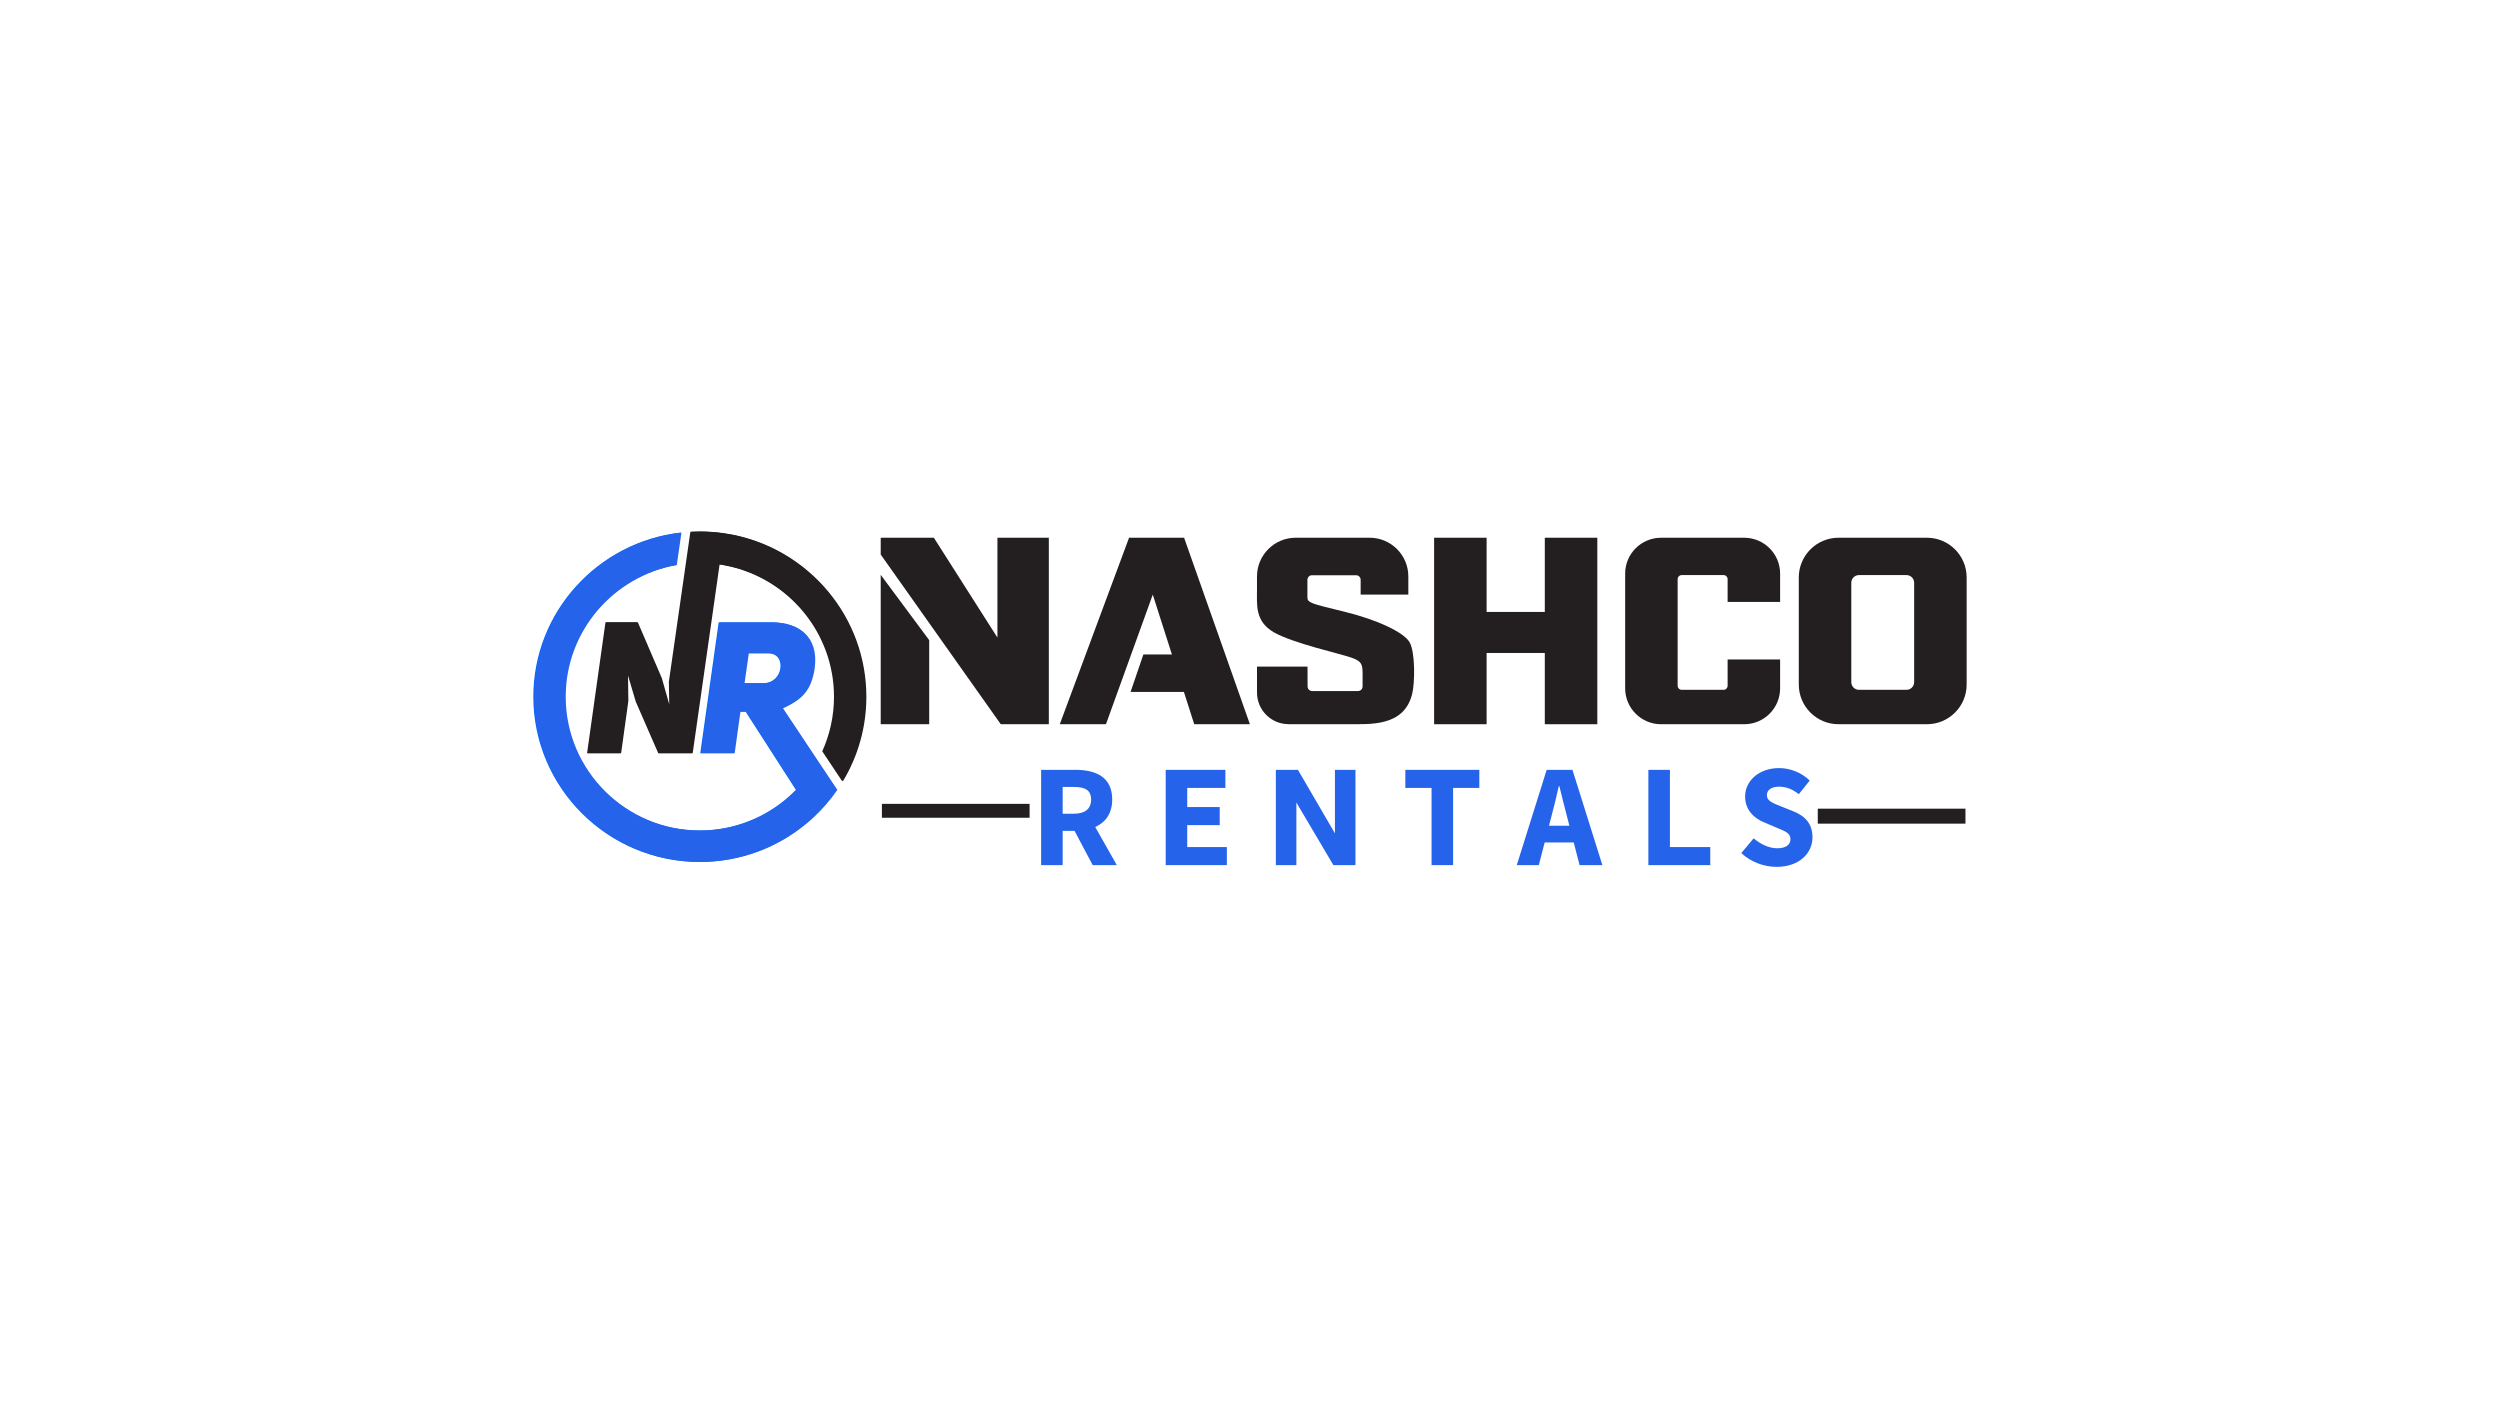
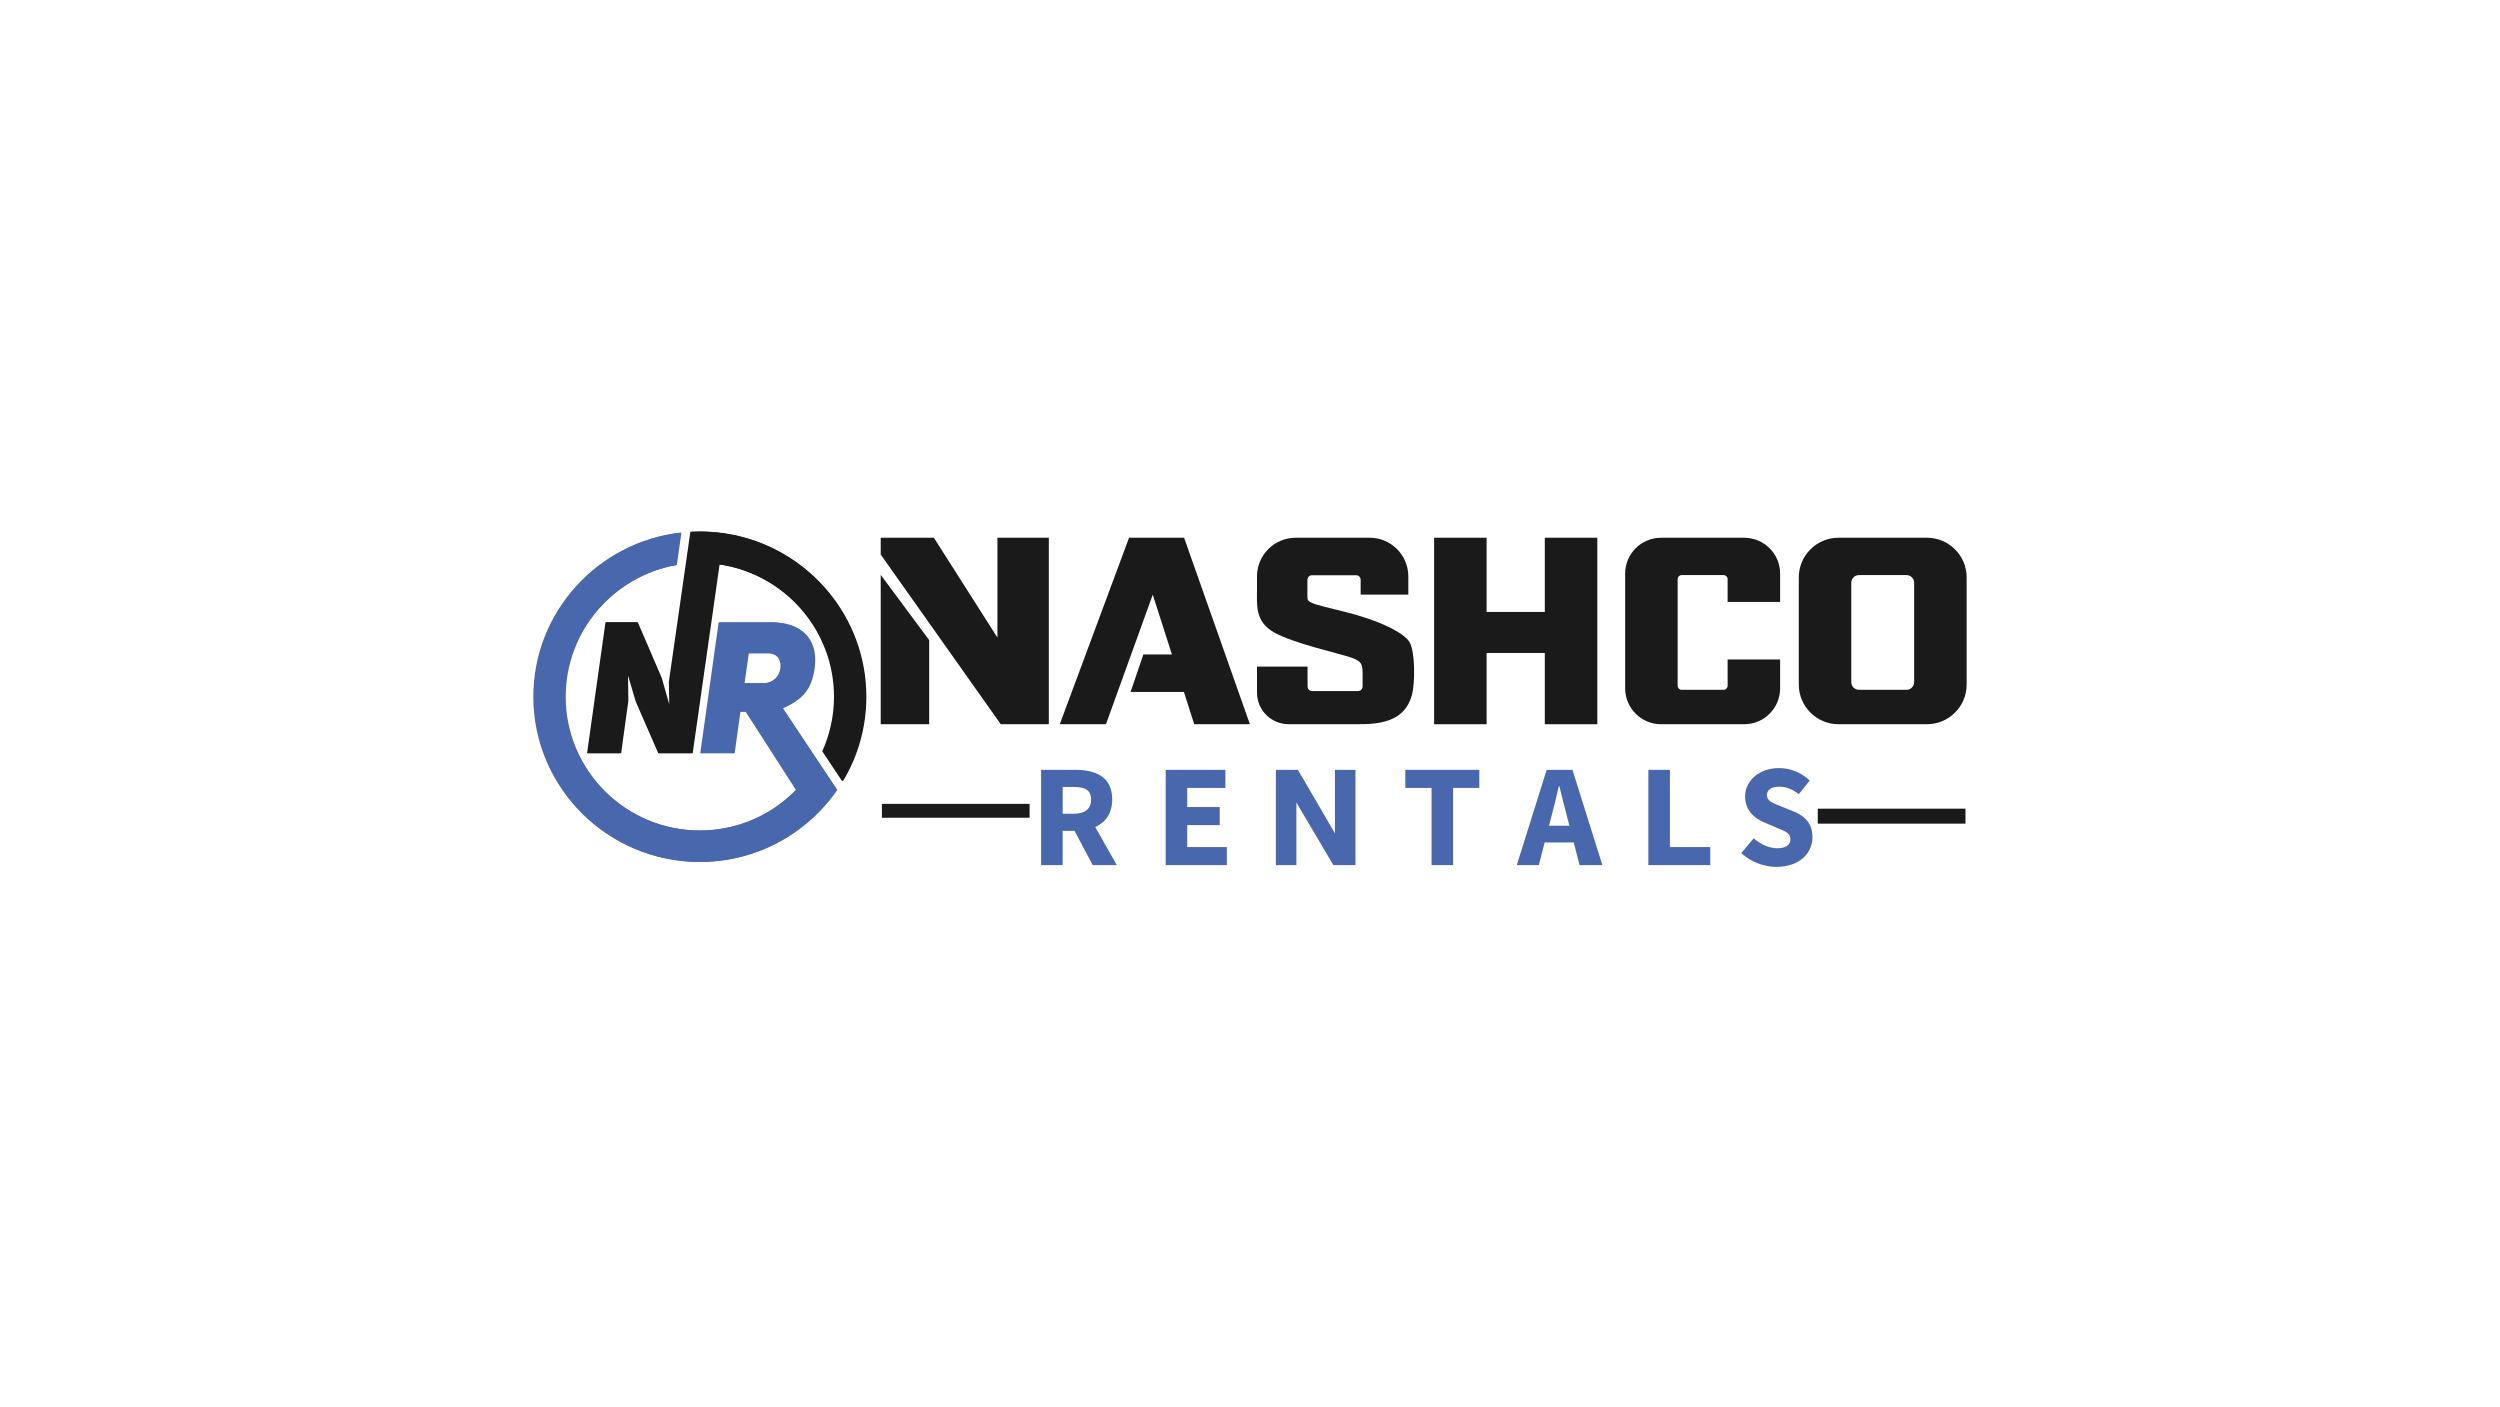
<svg xmlns="http://www.w3.org/2000/svg" id="Layer_1" version="1.1" viewBox="0 0 1920 1080">
  <defs>
    <style>
      .st0 {
-         fill: #231f20;
+         fill: #1A1A1A;
      }

      .st1 {
-         fill: #2563eb;
+         fill: #4967AD;
      }

      .st2 {
-         fill: #06f;
+         fill: #4967AD;
      }
    </style>
  </defs>
  <g>
    <g>
      <g>
        <g>
          <polygon class="st0" points="713.62 556.17 713.62 491.62 676.39 441.47 676.39 556.17 713.62 556.17" />
          <polygon class="st0" points="766.02 412.98 766.02 489.67 717.2 412.98 676.39 412.98 676.39 425.88 768.57 556.17 805.5 556.17 805.5 412.98 766.02 412.98" />
        </g>
        <polygon class="st0" points="959.91 556.17 909.38 412.98 867.12 412.98 813.92 556.17 849.38 556.17 885.33 456.67 900.04 502.64 878.11 502.64 868.27 531.42 909.24 531.42 917.16 556.17 959.91 556.17" />
        <path class="st0" d="M1004.18,511.93h-38.8v19.99c0,13.39,10.85,24.24,24.24,24.24h45.17c17.49,0,43.44,2.06,49.73-23.11,2.19-8.74,2.43-32.12-1.94-39.78-4.37-7.65-24.9-17.37-50.4-23.56-25.5-6.19-28.09-6.8-28.09-10.99v-13.42c0-1.95,1.58-3.52,3.52-3.52h33.85c1.95,0,3.52,1.58,3.52,3.52v11.33h36.62v-13.92c0-16.43-13.32-29.74-29.74-29.74h-56.75c-16.43,0-29.74,13.32-29.74,29.74v10.28c0,11.48-1.61,24.17,12.84,32.55s51.13,16.52,59.39,19.43c8.26,2.91,8.87,4.98,8.87,13v9.23c0,1.95-1.58,3.52-3.52,3.52h-35.2c-1.94,0-3.52-1.57-3.52-3.51l-.05-15.28Z" />
        <path class="st0" d="M1381.47,443.5v82.19c0,16.86,13.66,30.52,30.52,30.52h67.88c16.86,0,30.52-13.66,30.52-30.52v-82.19c0-16.86-13.66-30.52-30.52-30.52h-67.88c-16.86,0-30.52,13.66-30.52,30.52ZM1421.79,523.89v-76.33c0-3.25,2.64-5.89,5.89-5.89h36.5c3.25,0,5.89,2.64,5.89,5.89v76.33c0,3.25-2.64,5.89-5.89,5.89h-36.5c-3.25,0-5.89-2.64-5.89-5.89Z" />
        <path class="st0" d="M1326.81,526.66c0,1.73-1.4,3.13-3.13,3.13h-32.12c-1.73,0-3.13-1.4-3.13-3.13v-81.86c0-1.73,1.4-3.13,3.13-3.13h32.12c1.73,0,3.13,1.4,3.13,3.13v17.46h40.32v-21.7c0-15.23-12.35-27.57-27.57-27.57h-63.87c-15.23,0-27.57,12.35-27.57,27.57v88.08c0,15.23,12.35,27.57,27.57,27.57h63.87c15.23,0,27.57-12.35,27.57-27.57v-22.17h-40.32v20.19Z" />
        <polygon class="st0" points="1186.41 412.98 1186.41 469.97 1141.72 469.97 1141.72 412.98 1101.4 412.98 1101.4 556.21 1141.72 556.21 1141.72 501.49 1186.41 501.49 1186.41 556.21 1226.74 556.21 1226.74 412.98 1186.41 412.98" />
      </g>
      <g>
        <path class="st1" d="M854.18,614.03c0-17.4-12.72-22.79-28.24-22.79h-26.35v73.18h16.54v-26.33h9.1l13.97,26.33h18.51l-16.56-29.27c7.82-3.53,13.03-10.36,13.03-21.12ZM816.13,604.38h8.46c8.7,0,13.38,2.42,13.38,9.65s-4.67,10.92-13.38,10.92h-8.46v-20.57Z" />
        <polygon class="st1" points="911.79 633.69 936.74 633.69 936.74 619.82 911.79 619.82 911.79 605.12 941.1 605.12 941.1 591.25 895.25 591.25 895.25 664.42 942.22 664.42 942.22 650.55 911.79 650.55 911.79 633.69" />
        <polygon class="st1" points="1041 591.24 1041 664.42 1024.04 664.42 995.62 616.35 995.62 664.42 979.86 664.42 979.86 591.24 996.8 591.24 1025.23 640.01 1025.23 591.24 1041 591.24" />
        <polygon class="st1" points="1079.3 605.12 1099.44 605.12 1099.44 664.42 1115.98 664.42 1115.98 605.12 1136.12 605.12 1136.12 591.25 1079.3 591.25 1079.3 605.12" />
        <path class="st1" d="M1187.85,591.25l-22.98,73.18h16.92l4.52-17.43h22.31l4.5,17.43h17.51l-22.98-73.18h-19.8ZM1189.63,634.14l1.76-6.77c2.03-7.32,3.99-15.88,5.76-23.6h.45c1.95,7.63,3.91,16.29,5.94,23.6l1.75,6.77h-15.66Z" />
        <polygon class="st1" points="1282.49 591.25 1265.95 591.25 1265.95 664.42 1313.48 664.42 1313.48 650.55 1282.49 650.55 1282.49 591.25" />
        <path class="st1" d="M1377.46,623.18l-9.33-3.78c-6.39-2.54-11.17-4.17-11.17-8.66,0-4.19,3.63-6.56,9.34-6.56s10.37,2.03,15.19,5.73l8.35-10.43c-6.3-6.27-15.11-9.59-23.54-9.59-15.23,0-26.06,9.68-26.06,21.81,0,10.63,7.19,16.86,14.77,19.95l9.51,4.05c6.39,2.63,10.55,4.11,10.55,8.71,0,4.34-3.38,7.06-10.29,7.06-6.02,0-12.77-3.12-17.97-7.65l-9.5,11.35c7.46,6.97,17.58,10.58,27.11,10.58,17.44,0,27.57-10.53,27.57-22.68,0-10.34-5.58-16.29-14.52-19.91Z" />
      </g>
    </g>
    <g>
      <rect class="st0" x="677.3" y="617.36" width="113.43" height="10.67" />
      <rect class="st0" x="1396.05" y="621.06" width="113.43" height="11.5" />
    </g>
  </g>
  <g>
    <path class="st2" d="M618.56,570.7l-17.8-26.71c13.85-6.53,21.84-12.78,24.41-31.37,2.85-23.57-11.99-34.64-32.84-34.64h-40.4l-14.13,100.5h25.83l4.43-31.94h4.56l28.56,44.42,10.07,15.67c-1.72,1.76-3.51,3.46-5.35,5.1-18.27,16.22-42.36,26.1-68.73,26.1-56.96,0-103.3-46.08-103.3-102.72,0-50.54,36.9-92.68,85.31-101.18l3.57-24.89c-63.58,7.15-113.16,60.96-113.16,126.07,0,69.95,57.24,126.86,127.58,126.86,31.17,0,59.77-11.18,81.94-29.71,1.88-1.56,3.72-3.18,5.5-4.86,6.69-6.25,12.69-13.22,17.88-20.77l-14.76-22.14-9.19-13.78ZM599.33,513.04c-.7,5.82-5.28,11.64-13.13,11.64h-14.98l3.28-22.99h14.99c7.56,0,10.56,5.25,9.84,11.36Z" />
    <path class="st0" d="M562.66,410.76c-2.38-.47-4.77-.89-7.19-1.23-5.97-.86-12.08-1.3-18.28-1.3-2.34,0-4.67.06-6.98.19l-3.51,24.48-3.47,24.21-9.54,66.42.28,17.32-.57.14-5.71-20.16-18.41-42.87h-24.28l-14.13,100.5h25.55l5.57-40.17-.29-19.44.57-.14,6,20.16,17.27,39.6h25.84l17.64-123.68,3.04-21.36c2.43.35,4.82.78,7.19,1.3,46.41,10.07,81.25,51.25,81.25,100.37,0,14.92-3.22,29.09-9,41.9l15.29,22.96c11.42-18.98,17.98-41.17,17.98-64.85,0-61.29-43.92-112.57-102.11-124.34Z" />
  </g>
  <g>
    <path class="st1" d="M619.16,570.7l-17.8-26.71c13.85-6.53,21.84-12.78,24.41-31.37,2.85-23.57-11.99-34.64-32.84-34.64h-40.4l-14.13,100.5h25.83l4.43-31.94h4.56l28.56,44.42,10.07,15.67c-1.72,1.76-3.51,3.46-5.35,5.1-18.27,16.22-42.36,26.1-68.73,26.1-56.96,0-103.3-46.08-103.3-102.72,0-50.54,36.9-92.68,85.31-101.18l3.57-24.89c-63.58,7.15-113.16,60.96-113.16,126.07,0,69.95,57.24,126.86,127.58,126.86,31.17,0,59.77-11.18,81.94-29.71,1.88-1.56,3.72-3.18,5.5-4.86,6.69-6.25,12.69-13.22,17.88-20.77l-14.76-22.14-9.19-13.78ZM599.93,513.04c-.7,5.82-5.28,11.64-13.13,11.64h-14.98l3.28-22.99h14.99c7.56,0,10.56,5.25,9.84,11.36Z" />
    <path class="st0" d="M563.26,410.76c-2.38-.47-4.77-.89-7.19-1.23-5.97-.86-12.08-1.3-18.28-1.3-2.34,0-4.67.06-6.98.19l-3.51,24.48-3.47,24.21-9.54,66.42.28,17.32-.57.14-5.71-20.16-18.41-42.87h-24.28l-14.13,100.5h25.55l5.57-40.17-.29-19.44.57-.14,6,20.16,17.27,39.6h25.84l17.64-123.68,3.04-21.36c2.43.35,4.82.78,7.19,1.3,46.41,10.07,81.25,51.25,81.25,100.37,0,14.92-3.22,29.09-9,41.9l15.29,22.96c11.42-18.98,17.98-41.17,17.98-64.85,0-61.29-43.92-112.57-102.11-124.34Z" />
  </g>
</svg>
